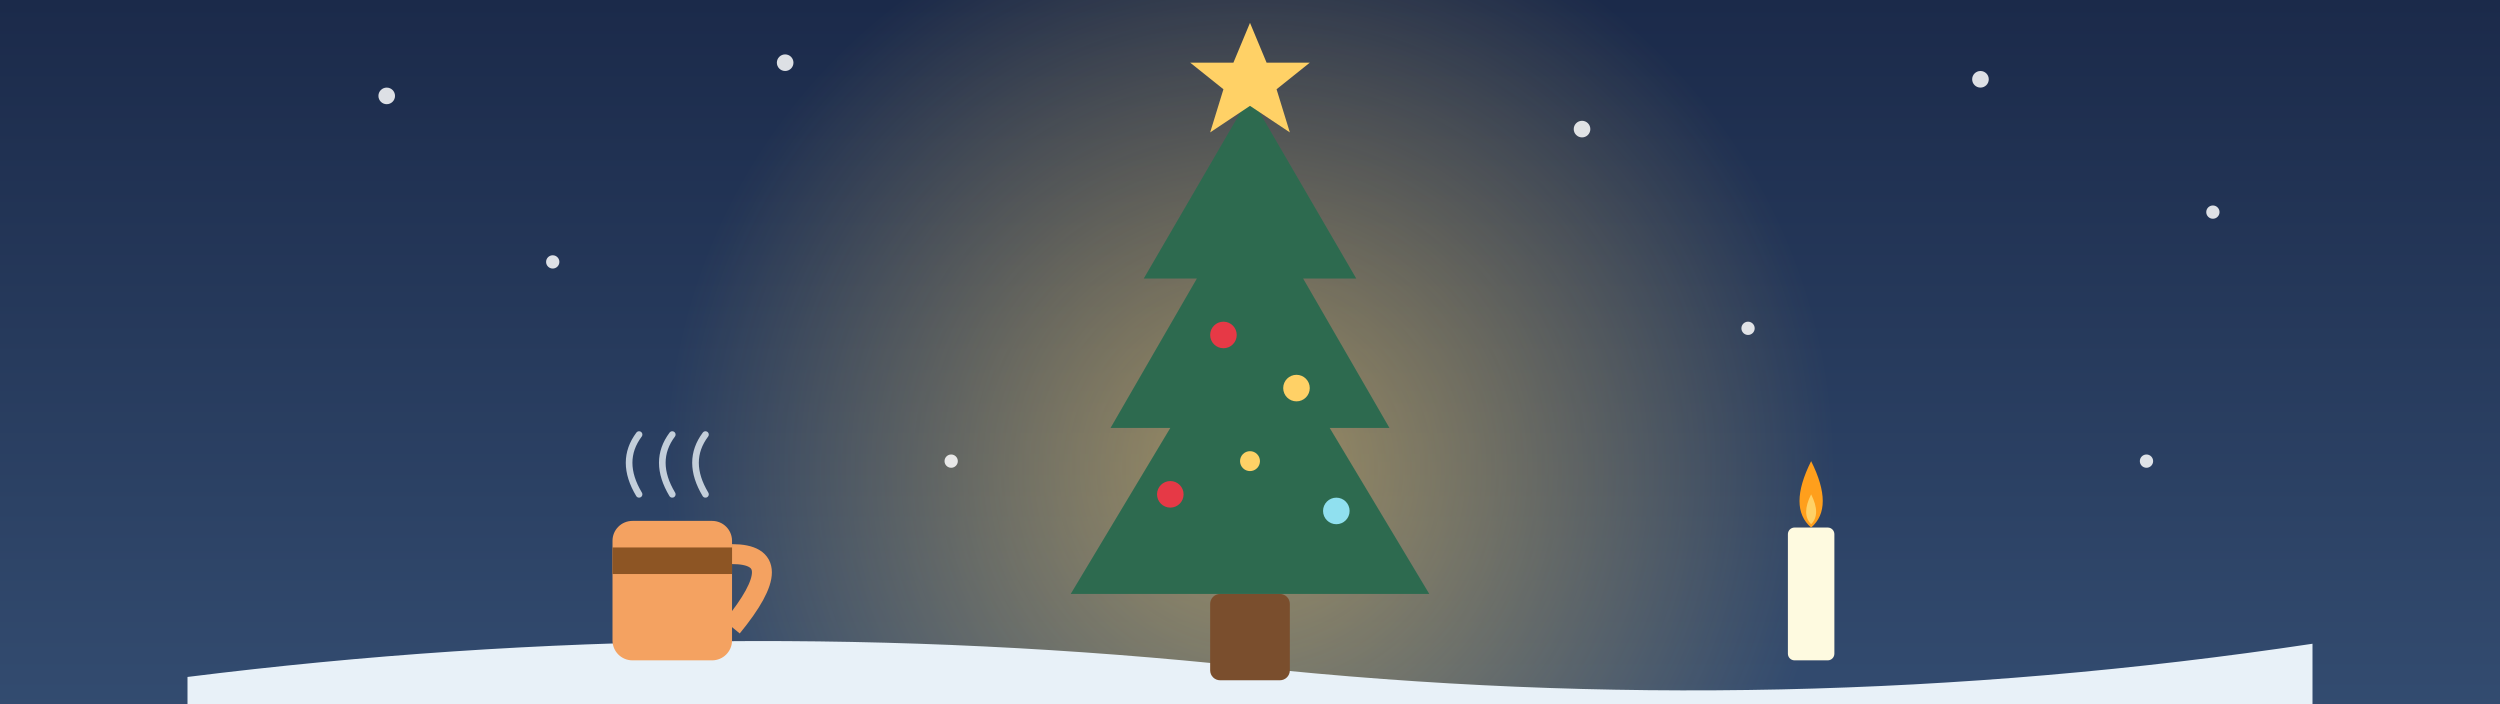
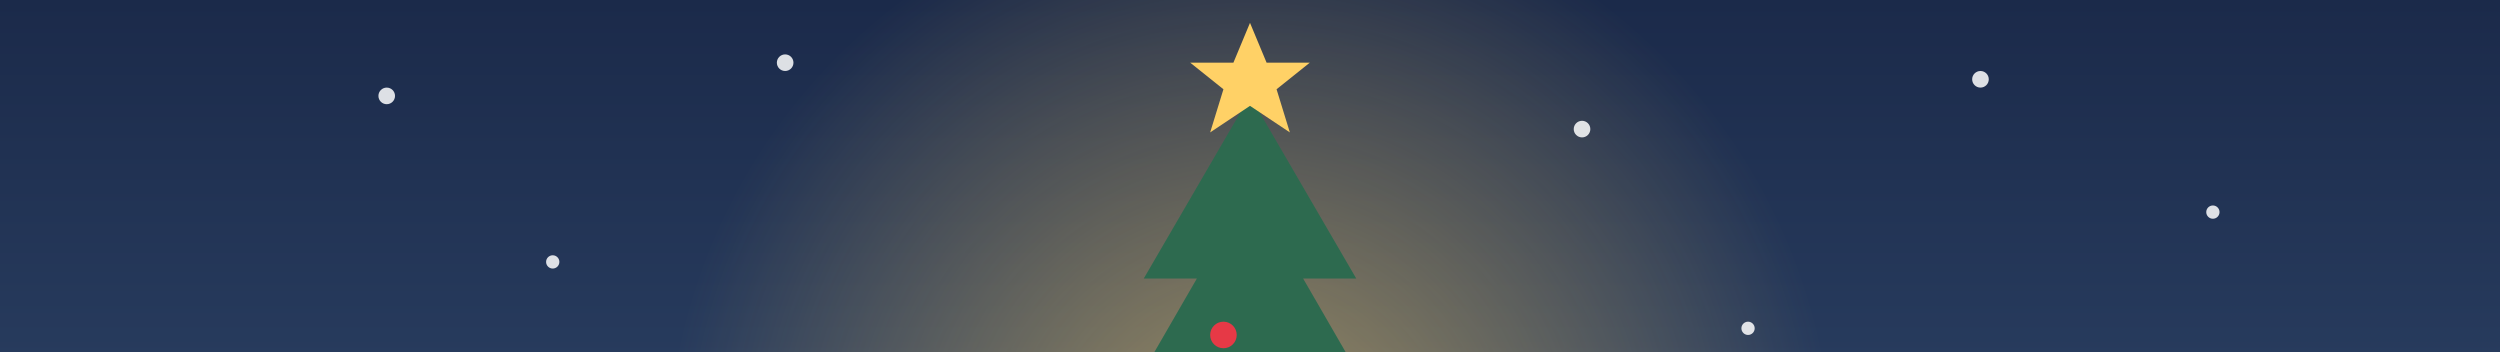
- <svg xmlns="http://www.w3.org/2000/svg" viewBox="0 0 640 180" role="img" aria-label="A cozy winter night with a glowing Christmas tree, a star, a mug of cocoa and falling snow">
+ <svg xmlns="http://www.w3.org/2000/svg" viewBox="0 0 640 90" role="img" aria-label="A cozy winter night with a glowing Christmas tree, a star, a mug of cocoa and falling snow">
  <defs>
    <linearGradient id="sky" x1="0" y1="0" x2="0" y2="1">
      <stop offset="0%" stop-color="#1b2a4a" />
      <stop offset="100%" stop-color="#3d5a80" />
    </linearGradient>
    <radialGradient id="glow" cx="0.5" cy="0.5" r="0.5">
      <stop offset="0%" stop-color="#ffd166" stop-opacity="0.55" />
      <stop offset="100%" stop-color="#ffd166" stop-opacity="0" />
    </radialGradient>
  </defs>
  <rect width="640" height="260" fill="url(#sky)" />
  <circle cx="320" cy="120" r="150" fill="url(#glow)" />
  <g transform="translate(320 90) scale(0.85) translate(-320 -117)">
    <path d="M0 215 Q160 195 320 212 T640 205 L640 260 L0 260 Z" fill="#e8f1f8" />
    <g fill="#ffffff" opacity="0.85">
      <circle cx="60" cy="40" r="2.5" />
      <circle cx="110" cy="90" r="2" />
      <circle cx="180" cy="30" r="2.5" />
      <circle cx="230" cy="150" r="2" />
      <circle cx="420" cy="50" r="2.5" />
      <circle cx="470" cy="110" r="2" />
      <circle cx="540" cy="35" r="2.5" />
      <circle cx="590" cy="150" r="2" />
      <circle cx="610" cy="75" r="2" />
    </g>
    <g>
      <rect x="308" y="190" width="24" height="26" rx="3" fill="#7a4e2d" />
      <polygon points="320,40 352,95 336,95 362,140 344,140 374,190 266,190 296,140 278,140 304,95 288,95" fill="#2d6a4f" />
      <circle cx="312" cy="112" r="4" fill="#e63946" />
      <circle cx="334" cy="128" r="4" fill="#ffd166" />
      <circle cx="296" cy="160" r="4" fill="#e63946" />
      <circle cx="346" cy="165" r="4" fill="#90e0ef" />
      <circle cx="320" cy="150" r="3" fill="#ffd166" />
    </g>
    <polygon points="320,18 325,30 338,30 328,38 332,51 320,43 308,51 312,38 302,30 315,30" fill="#ffd166" />
    <g>
      <rect x="128" y="168" width="36" height="42" rx="6" fill="#f4a261" />
      <path d="M164 178 q18 0 0 22" fill="none" stroke="#f4a261" stroke-width="6" />
      <path d="M136 160 q-6 -10 0 -18 M146 160 q-6 -10 0 -18 M156 160 q-6 -10 0 -18" fill="none" stroke="#e8f1f8" stroke-width="2" stroke-linecap="round" opacity="0.8" />
      <rect x="128" y="176" width="36" height="8" fill="#8d5524" />
    </g>
    <g>
      <rect x="482" y="170" width="14" height="40" rx="2" fill="#fefae0" />
      <path d="M489 150 q-7 14 0 20 q7 -6 0 -20 Z" fill="#ff9f1c" />
      <path d="M489 160 q-3 6 0 9 q3 -3 0 -9 Z" fill="#ffd166" />
    </g>
  </g>
</svg>
